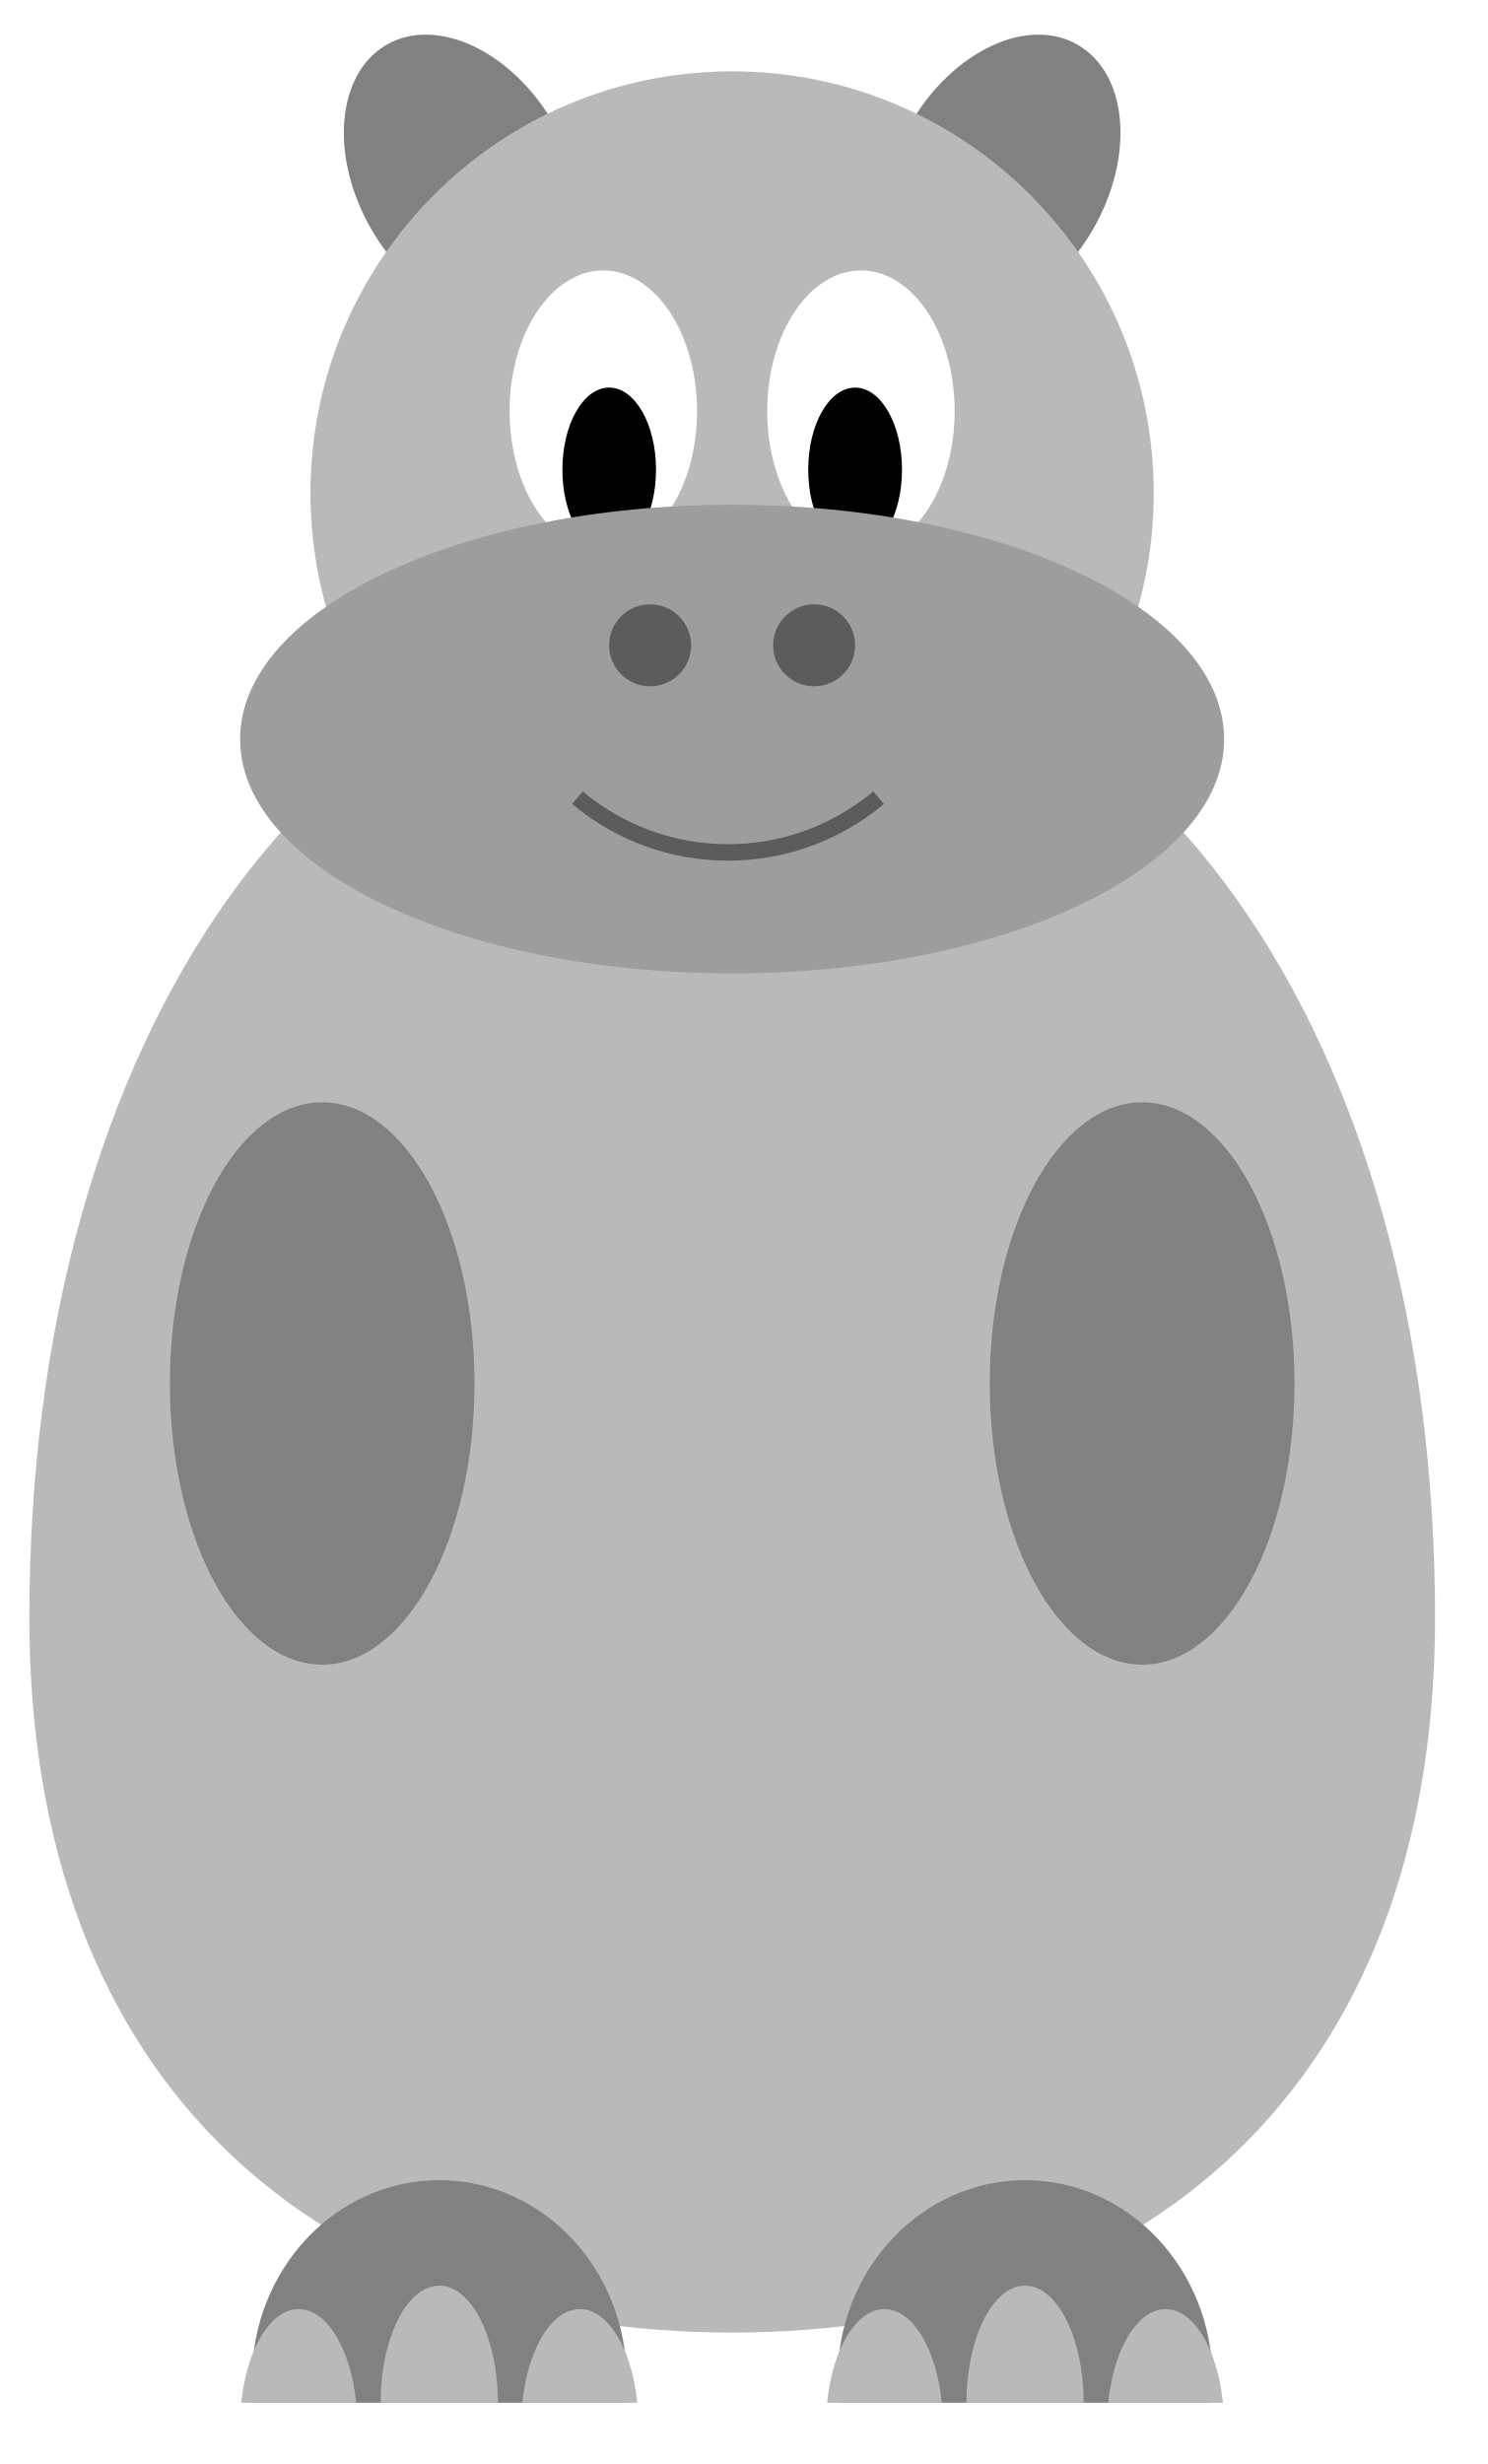
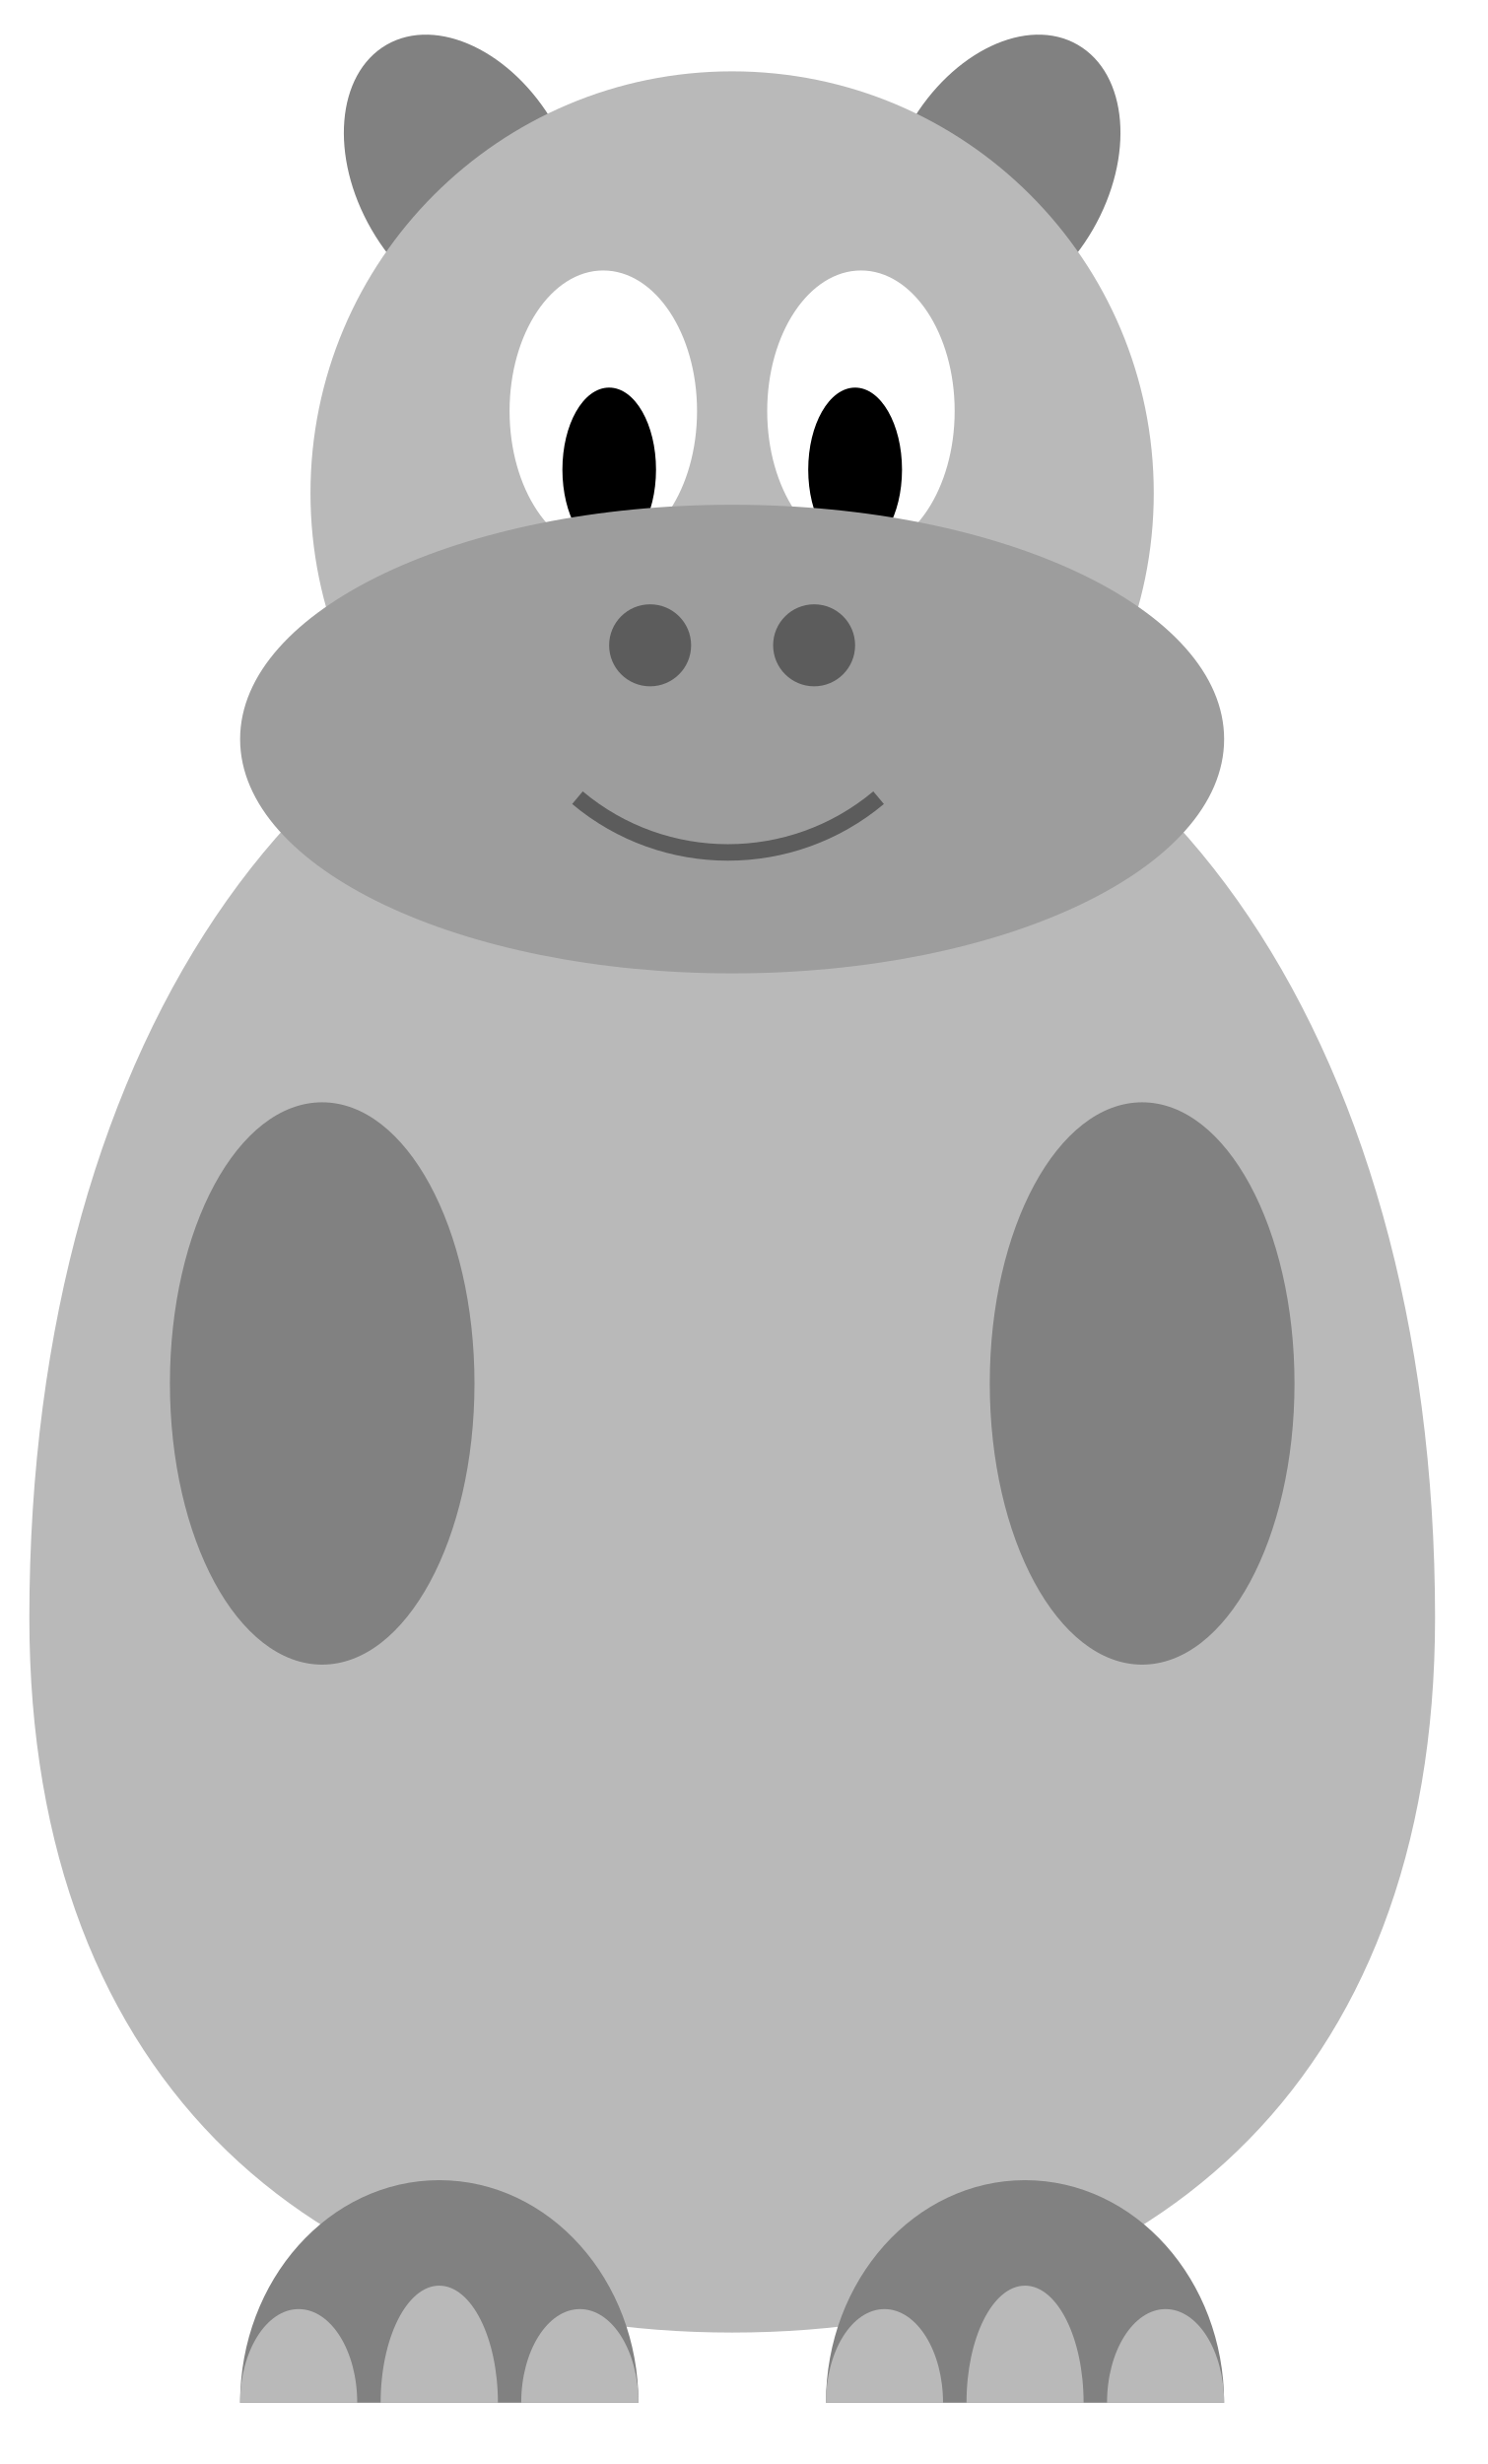
<svg xmlns="http://www.w3.org/2000/svg" width="35.433" height="58.677" viewBox="0 0 35.433 58.677">
  <defs>
    <clipPath id="clip-0">
      <path clip-rule="nonzero" d="M 21 0.305 L 27 0.305 L 27 8 L 21 8 Z M 21 0.305 " />
    </clipPath>
    <clipPath id="clip-1">
      <path clip-rule="nonzero" d="M 8 0.305 L 14 0.305 L 14 8 L 8 8 Z M 8 0.305 " />
    </clipPath>
    <clipPath id="clip-2">
      <path clip-rule="nonzero" d="M 0 14 L 34.875 14 L 34.875 56 L 0 56 Z M 0 14 " />
-     </clipPath>
-     <clipPath id="clip-3">
-       <path clip-rule="nonzero" d="M 6 51 L 15 51 L 15 57.219 L 6 57.219 Z M 6 51 " />
-     </clipPath>
-     <clipPath id="clip-4">
-       <path clip-rule="nonzero" d="M 19 51 L 29 51 L 29 57.219 L 19 57.219 Z M 19 51 " />
-     </clipPath>
-     <clipPath id="clip-5">
-       <path clip-rule="nonzero" d="M 23 54 L 26 54 L 26 57.219 L 23 57.219 Z M 23 54 " />
-     </clipPath>
-     <clipPath id="clip-6">
-       <path clip-rule="nonzero" d="M 19 54 L 23 54 L 23 57.219 L 19 57.219 Z M 19 54 " />
-     </clipPath>
-     <clipPath id="clip-7">
-       <path clip-rule="nonzero" d="M 26 54 L 30 54 L 30 57.219 L 26 57.219 Z M 26 54 " />
-     </clipPath>
-     <clipPath id="clip-8">
-       <path clip-rule="nonzero" d="M 9 54 L 12 54 L 12 57.219 L 9 57.219 Z M 9 54 " />
-     </clipPath>
-     <clipPath id="clip-9">
-       <path clip-rule="nonzero" d="M 12 54 L 16 54 L 16 57.219 L 12 57.219 Z M 12 54 " />
-     </clipPath>
-     <clipPath id="clip-10">
-       <path clip-rule="nonzero" d="M 5 54 L 9 54 L 9 57.219 L 5 57.219 Z M 5 54 " />
    </clipPath>
  </defs>
  <g clip-path="url(#clip-0)">
    <path fill-rule="nonzero" fill="rgb(50.749%, 50.749%, 50.749%)" fill-opacity="1" d="M 26.031 5.465 C 27.031 3.73 26.871 1.762 25.668 1.066 C 24.469 0.375 22.684 1.219 21.68 2.953 C 20.68 4.688 20.84 6.656 22.043 7.352 C 23.242 8.043 25.027 7.199 26.031 5.465 Z M 26.031 5.465 " />
  </g>
  <g clip-path="url(#clip-1)">
    <path fill-rule="nonzero" fill="rgb(50.749%, 50.749%, 50.749%)" fill-opacity="1" d="M 13.195 2.953 C 12.195 1.219 10.41 0.375 9.207 1.066 C 8.008 1.762 7.844 3.73 8.848 5.465 C 9.848 7.199 11.633 8.043 12.836 7.352 C 14.035 6.656 14.195 4.688 13.195 2.953 Z M 13.195 2.953 " />
  </g>
  <g clip-path="url(#clip-2)">
    <path fill-rule="nonzero" fill="rgb(72.499%, 72.499%, 72.499%)" fill-opacity="1" d="M 34.18 38.527 C 34.18 49.688 27.203 55.547 17.438 55.547 C 7.672 55.547 0.699 49.688 0.699 38.527 C 0.699 24.574 7.672 14.812 17.438 14.812 C 27.203 14.812 34.18 24.574 34.18 38.527 Z M 34.18 38.527 " />
  </g>
  <path fill-rule="nonzero" fill="rgb(50.749%, 50.749%, 50.749%)" fill-opacity="1" d="M 27.203 26.25 C 25.199 26.25 23.574 29.246 23.574 32.945 C 23.574 36.645 25.199 39.641 27.203 39.641 C 29.207 39.641 30.832 36.645 30.832 32.945 C 30.832 29.246 29.207 26.25 27.203 26.25 Z M 27.203 26.25 " />
  <path fill-rule="nonzero" fill="rgb(50.749%, 50.749%, 50.749%)" fill-opacity="1" d="M 7.672 39.641 C 9.676 39.641 11.301 36.645 11.301 32.945 C 11.301 29.246 9.676 26.25 7.672 26.25 C 5.668 26.25 4.047 29.246 4.047 32.945 C 4.047 36.645 5.668 39.641 7.672 39.641 Z M 7.672 39.641 " />
  <path fill-rule="nonzero" fill="rgb(72.499%, 72.499%, 72.499%)" fill-opacity="1" d="M 27.48 11.742 C 27.48 6.195 22.984 1.699 17.438 1.699 C 11.891 1.699 7.395 6.195 7.395 11.742 C 7.395 17.289 11.891 21.785 17.438 21.785 C 22.984 21.785 27.48 17.289 27.48 11.742 Z M 27.48 11.742 " />
  <path fill-rule="nonzero" fill="rgb(100%, 100%, 100%)" fill-opacity="1" d="M 16.602 9.789 C 16.602 7.941 15.602 6.441 14.367 6.441 C 13.137 6.441 12.137 7.941 12.137 9.789 C 12.137 11.637 13.137 13.137 14.367 13.137 C 15.602 13.137 16.602 11.637 16.602 9.789 Z M 16.602 9.789 " />
  <path fill-rule="nonzero" fill="rgb(100%, 100%, 100%)" fill-opacity="1" d="M 22.738 9.789 C 22.738 7.941 21.738 6.441 20.508 6.441 C 19.273 6.441 18.273 7.941 18.273 9.789 C 18.273 11.637 19.273 13.137 20.508 13.137 C 21.738 13.137 22.738 11.637 22.738 9.789 Z M 22.738 9.789 " />
  <path fill-rule="nonzero" fill="rgb(0%, 0%, 0%)" fill-opacity="1" d="M 15.625 11.184 C 15.625 10.105 15.125 9.23 14.508 9.23 C 13.891 9.23 13.395 10.105 13.395 11.184 C 13.395 12.262 13.891 13.137 14.508 13.137 C 15.125 13.137 15.625 12.262 15.625 11.184 Z M 15.625 11.184 " />
  <path fill-rule="nonzero" fill="rgb(0%, 0%, 0%)" fill-opacity="1" d="M 21.484 11.184 C 21.484 10.105 20.984 9.23 20.367 9.23 C 19.75 9.23 19.25 10.105 19.25 11.184 C 19.25 12.262 19.75 13.137 20.367 13.137 C 20.984 13.137 21.484 12.262 21.484 11.184 Z M 21.484 11.184 " />
  <path fill-rule="nonzero" fill="rgb(61.626%, 61.626%, 61.626%)" fill-opacity="1" d="M 29.156 17.602 C 29.156 14.52 23.91 12.02 17.438 12.02 C 10.965 12.02 5.719 14.52 5.719 17.602 C 5.719 20.684 10.965 23.18 17.438 23.18 C 23.91 23.18 29.156 20.684 29.156 17.602 Z M 29.156 17.602 " />
  <path fill-rule="nonzero" fill="rgb(36.249%, 36.249%, 36.249%)" fill-opacity="1" d="M 16.461 15.367 C 16.461 14.828 16.023 14.391 15.484 14.391 C 14.945 14.391 14.508 14.828 14.508 15.367 C 14.508 15.906 14.945 16.344 15.484 16.344 C 16.023 16.344 16.461 15.906 16.461 15.367 Z M 16.461 15.367 " />
  <path fill-rule="nonzero" fill="rgb(36.249%, 36.249%, 36.249%)" fill-opacity="1" d="M 20.367 15.367 C 20.367 14.828 19.93 14.391 19.391 14.391 C 18.852 14.391 18.414 14.828 18.414 15.367 C 18.414 15.906 18.852 16.344 19.391 16.344 C 19.93 16.344 20.367 15.906 20.367 15.367 Z M 20.367 15.367 " />
  <path fill="none" stroke-width="0.399" stroke-linecap="butt" stroke-linejoin="miter" stroke="rgb(36.249%, 36.249%, 36.249%)" stroke-opacity="1" stroke-miterlimit="10" d="M 3.544 42.52 C 1.436 40.754 -1.64 40.754 -3.743 42.52 " transform="matrix(0.98425, 0, 0, -0.98425, 17.43796, 60.84631)" />
-   <g clip-path="url(#clip-3)">
-     <path fill-rule="nonzero" fill="rgb(50.749%, 50.749%, 50.749%)" fill-opacity="1" d="M 14.926 56.66 C 14.926 54.043 12.93 51.918 10.461 51.918 C 7.996 51.918 6 54.043 6 56.66 C 6 59.281 7.996 61.406 10.461 61.406 C 12.93 61.406 14.926 59.281 14.926 56.66 Z M 14.926 56.66 " />
-   </g>
-   <g clip-path="url(#clip-4)">
-     <path fill-rule="nonzero" fill="rgb(50.749%, 50.749%, 50.749%)" fill-opacity="1" d="M 28.879 56.66 C 28.879 54.043 26.879 51.918 24.414 51.918 C 21.949 51.918 19.949 54.043 19.949 56.66 C 19.949 59.281 21.949 61.406 24.414 61.406 C 26.879 61.406 28.879 59.281 28.879 56.66 Z M 28.879 56.66 " />
-   </g>
-   <g clip-path="url(#clip-5)">
-     <path fill-rule="nonzero" fill="rgb(72.499%, 72.499%, 72.499%)" fill-opacity="1" d="M 25.809 57.219 C 25.809 55.68 25.184 54.43 24.414 54.43 C 23.641 54.43 23.02 55.68 23.02 57.219 C 23.02 58.762 23.641 60.008 24.414 60.008 C 25.184 60.008 25.809 58.762 25.809 57.219 Z M 25.809 57.219 " />
-   </g>
-   <g clip-path="url(#clip-6)">
-     <path fill-rule="nonzero" fill="rgb(72.499%, 72.499%, 72.499%)" fill-opacity="1" d="M 22.461 57.777 C 22.461 56.234 21.836 54.988 21.066 54.988 C 20.293 54.988 19.672 56.234 19.672 57.777 C 19.672 59.316 20.293 60.566 21.066 60.566 C 21.836 60.566 22.461 59.316 22.461 57.777 Z M 22.461 57.777 " />
-   </g>
-   <g clip-path="url(#clip-7)">
-     <path fill-rule="nonzero" fill="rgb(72.499%, 72.499%, 72.499%)" fill-opacity="1" d="M 29.156 57.777 C 29.156 56.234 28.531 54.988 27.762 54.988 C 26.992 54.988 26.367 56.234 26.367 57.777 C 26.367 59.316 26.992 60.566 27.762 60.566 C 28.531 60.566 29.156 59.316 29.156 57.777 Z M 29.156 57.777 " />
-   </g>
-   <g clip-path="url(#clip-8)">
-     <path fill-rule="nonzero" fill="rgb(72.499%, 72.499%, 72.499%)" fill-opacity="1" d="M 11.859 57.219 C 11.859 55.68 11.234 54.43 10.461 54.43 C 9.691 54.43 9.066 55.68 9.066 57.219 C 9.066 58.762 9.691 60.008 10.461 60.008 C 11.234 60.008 11.859 58.762 11.859 57.219 Z M 11.859 57.219 " />
-   </g>
-   <g clip-path="url(#clip-9)">
-     <path fill-rule="nonzero" fill="rgb(72.499%, 72.499%, 72.499%)" fill-opacity="1" d="M 15.207 57.777 C 15.207 56.234 14.582 54.988 13.812 54.988 C 13.039 54.988 12.414 56.234 12.414 57.777 C 12.414 59.316 13.039 60.566 13.812 60.566 C 14.582 60.566 15.207 59.316 15.207 57.777 Z M 15.207 57.777 " />
-   </g>
-   <g clip-path="url(#clip-10)">
-     <path fill-rule="nonzero" fill="rgb(72.499%, 72.499%, 72.499%)" fill-opacity="1" d="M 8.512 57.777 C 8.512 56.234 7.887 54.988 7.113 54.988 C 6.344 54.988 5.719 56.234 5.719 57.777 C 5.719 59.316 6.344 60.566 7.113 60.566 C 7.887 60.566 8.512 59.316 8.512 57.777 Z M 8.512 57.777 " />
-   </g>
+   <path fill-rule="nonzero" fill="rgb(50.749%, 50.749%, 50.749%)" fill-opacity="1" d="M 15.207 57.219 C 15.207 54.293 13.082 51.918 10.461 51.918 C 7.844 51.918 5.719 54.293 5.719 57.219 Z M 15.207 57.219 " />
+   <path fill-rule="nonzero" fill="rgb(50.749%, 50.749%, 50.749%)" fill-opacity="1" d="M 19.672 57.219 C 19.672 54.293 21.793 51.918 24.414 51.918 C 27.031 51.918 29.156 54.293 29.156 57.219 Z M 19.672 57.219 " />
+   <path fill-rule="nonzero" fill="rgb(72.499%, 72.499%, 72.499%)" fill-opacity="1" d="M 15.207 57.219 C 15.207 55.988 14.582 54.988 13.812 54.988 C 13.039 54.988 12.414 55.988 12.414 57.219 Z M 15.207 57.219 " />
+   <path fill-rule="nonzero" fill="rgb(72.499%, 72.499%, 72.499%)" fill-opacity="1" d="M 11.859 57.219 C 11.859 55.68 11.234 54.43 10.461 54.43 C 9.691 54.43 9.066 55.68 9.066 57.219 Z M 11.859 57.219 " />
+   <path fill-rule="nonzero" fill="rgb(72.499%, 72.499%, 72.499%)" fill-opacity="1" d="M 8.508 57.219 C 8.508 55.988 7.887 54.988 7.113 54.988 C 6.344 54.988 5.719 55.988 5.719 57.219 Z M 8.508 57.219 " />
+   <path fill-rule="nonzero" fill="rgb(72.499%, 72.499%, 72.499%)" fill-opacity="1" d="M 19.672 57.219 C 19.672 55.988 20.293 54.988 21.066 54.988 C 21.836 54.988 22.461 55.988 22.461 57.219 Z M 19.672 57.219 " />
+   <path fill-rule="nonzero" fill="rgb(72.499%, 72.499%, 72.499%)" fill-opacity="1" d="M 23.02 57.219 C 23.02 55.68 23.641 54.43 24.414 54.43 C 25.184 54.43 25.809 55.68 25.809 57.219 Z M 23.02 57.219 " />
+   <path fill-rule="nonzero" fill="rgb(72.499%, 72.499%, 72.499%)" fill-opacity="1" d="M 26.367 57.219 C 26.367 55.988 26.992 54.988 27.762 54.988 C 28.531 54.988 29.156 55.988 29.156 57.219 Z M 26.367 57.219 " />
</svg>
